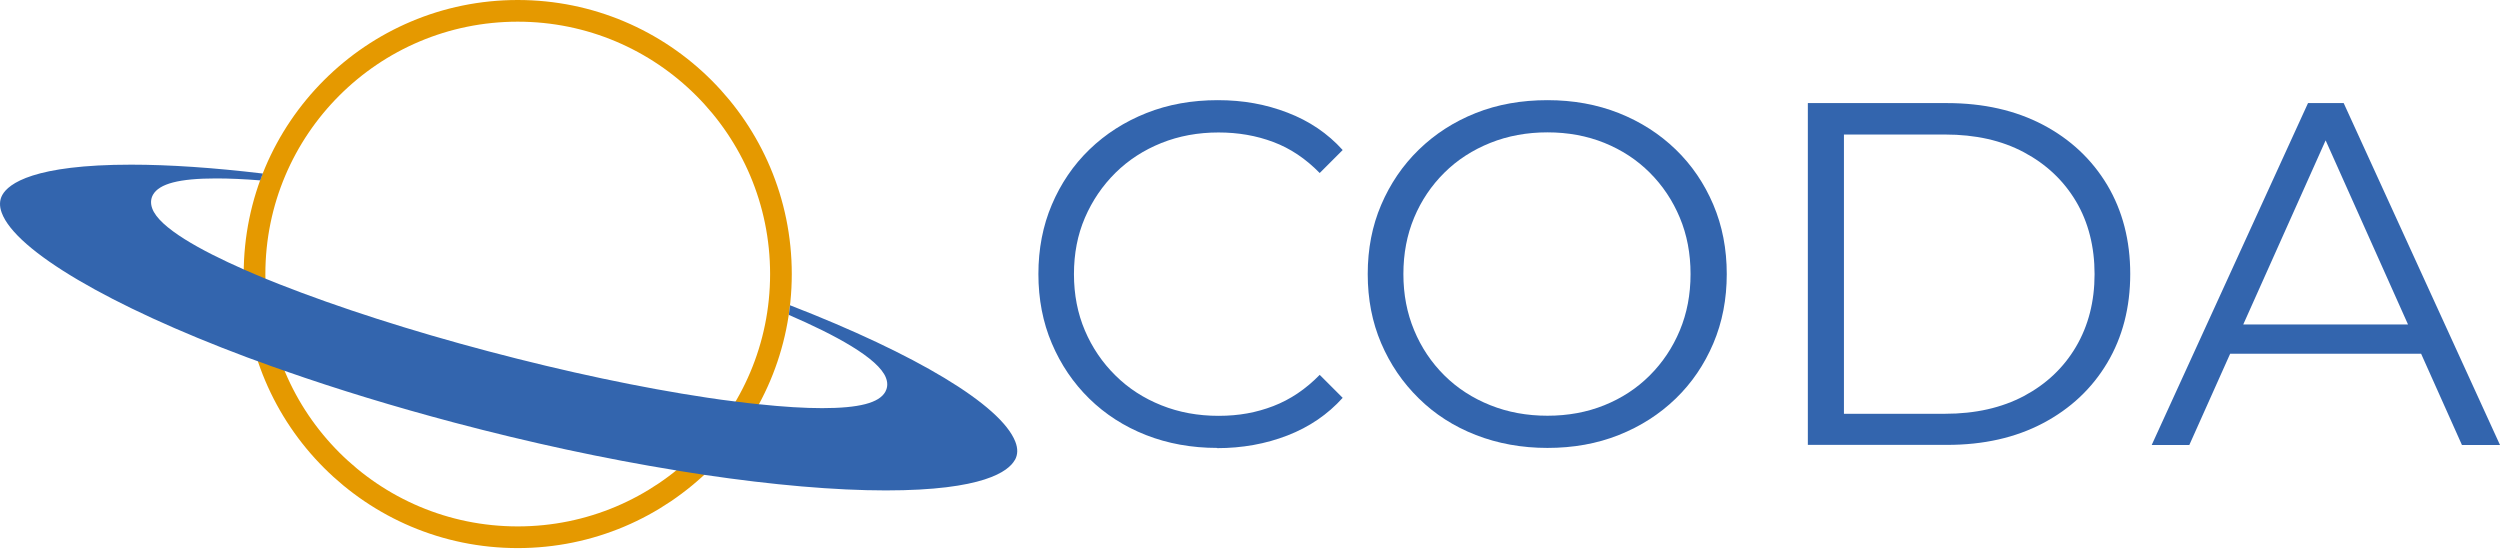
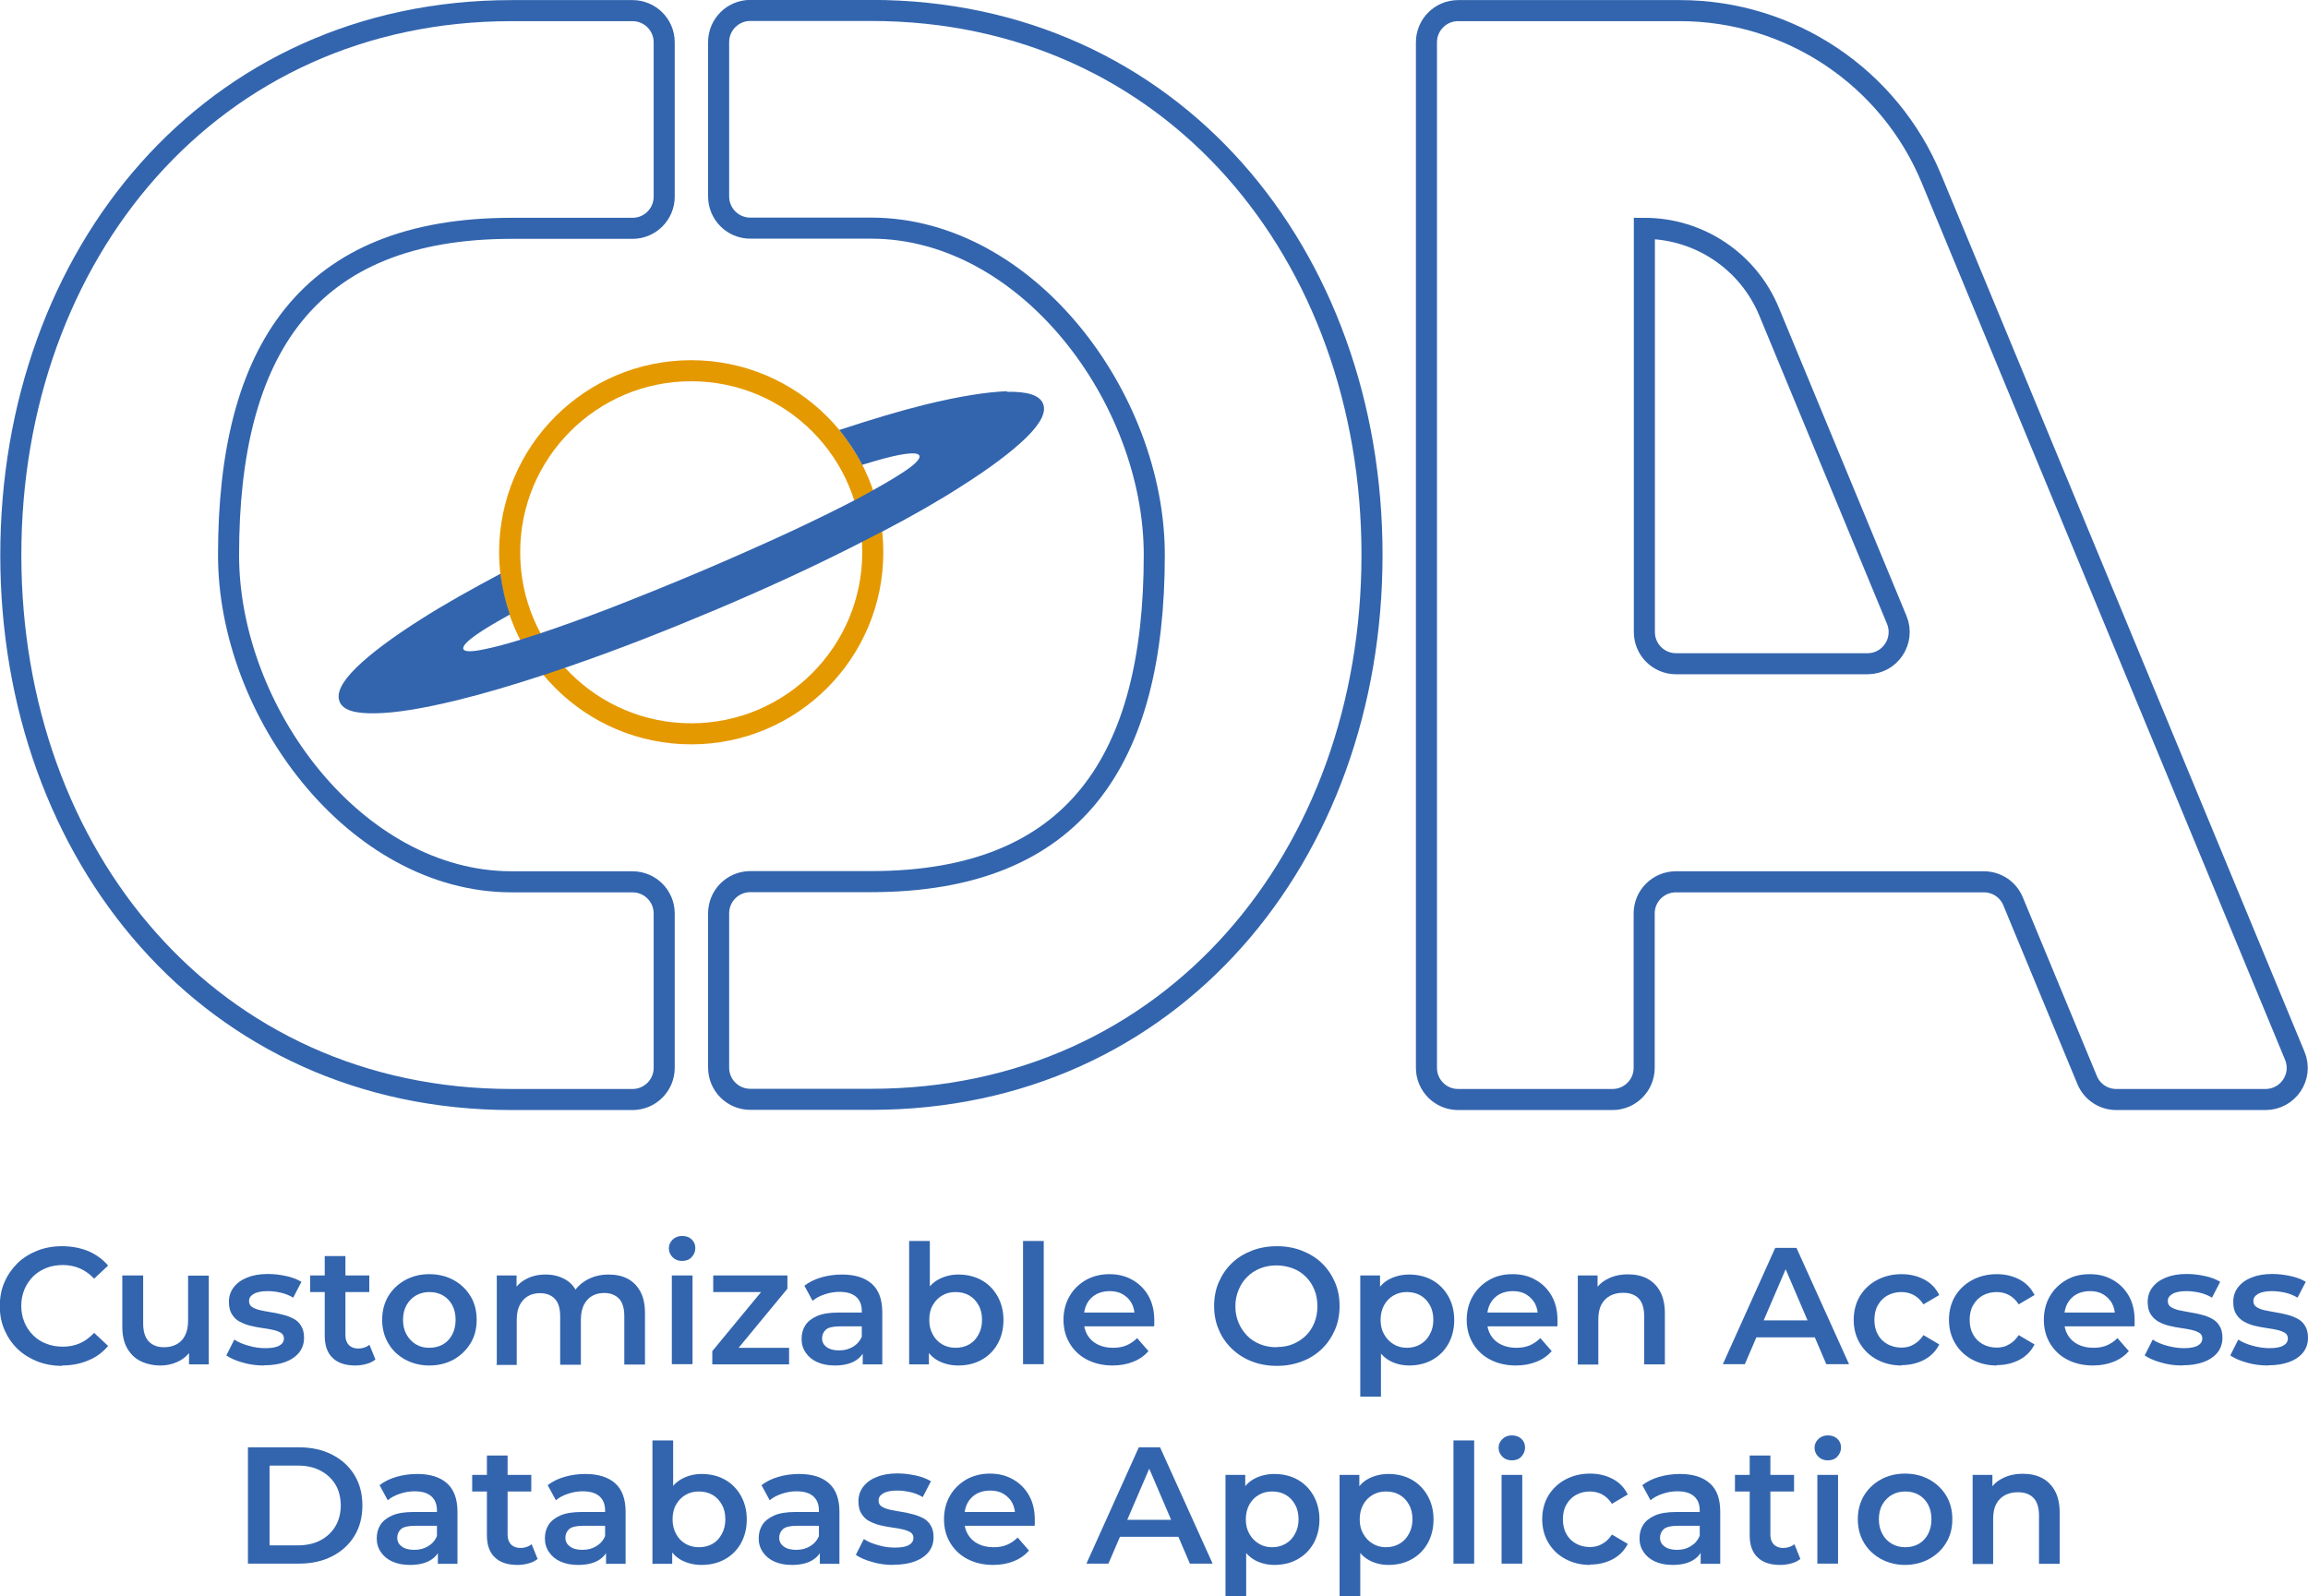
- <svg xmlns="http://www.w3.org/2000/svg" id="Ebene_2" data-name="Ebene 2" viewBox="0 0 230.62 50.56">
+ <svg xmlns="http://www.w3.org/2000/svg" id="Ebene_2" data-name="Ebene 2" viewBox="0 0 123.81 85.62">
  <defs>
    <style>
      .cls-1 {
-         fill: none;
-         stroke: #e59900;
-         stroke-miterlimit: 10;
-         stroke-width: 2px;
+         fill: #3365ae;
      }

      .cls-2 {
-         fill: #3365ae;
+         stroke: #3365ae;
+       }
+ 
+       .cls-2, .cls-3 {
+         fill: none;
+         stroke-miterlimit: 10;
+         stroke-width: 1.13px;
+       }
+ 
+       .cls-3 {
+         stroke: #e59900;
      }
    </style>
  </defs>
-   <g id="Ebene_1-2" data-name="Ebene 1">
-     <g>
+   <g id="Ebene_2-2" data-name="Ebene 2">
+     <g id="Ebene_1-2" data-name="Ebene 1-2">
      <g>
-         <circle class="cls-1" cx="47.76" cy="25.28" r="24.28" />
-         <path class="cls-2" d="M93.61,42.44c-.58,1.04-2.89,2.8-11.89,2.8h-.01c-4.67,0-10.43-.5-16.76-1.44-.7-.11-1.4-.21-2.11-.33-.16-.02-.31-.05-.47-.08-6.6-1.07-13.49-2.56-20.48-4.41-5.5-1.46-10.75-3.06-15.63-4.77-.83-.28-1.65-.58-2.45-.88h-.01c-.35-.12-.68-.24-1.02-.37C10.11,28.22,1.44,23.11.16,19.63c-.23-.62-.21-1.16.05-1.64.58-1.05,2.9-2.8,11.9-2.8,3.5,0,7.62.28,12.14.82-.09.21-.17.42-.24.63h0c-1.51-.12-2.87-.18-4.07-.18-3.4,0-5.25.48-5.83,1.51-.21.38-.23.81-.07,1.25.63,1.78,4.47,3.88,8.46,5.64.67.29,1.34.58,2,.85.43.17.85.35,1.27.51,5.44,2.14,12.11,4.29,19.3,6.19,7.1,1.88,14.07,3.36,20.14,4.27.91.14,1.79.26,2.64.36h.01c.74.1,1.45.18,2.15.25,2.23.24,4.2.36,5.83.36,3.4,0,5.26-.48,5.83-1.51.15-.27.28-.71.06-1.28-.69-1.83-4.79-4.01-8.96-5.81.04-.29.08-.59.11-.89,11.6,4.5,19.45,9.19,20.78,12.58.25.64.24,1.2-.04,1.7Z" />
+         <path class="cls-2" d="M27.45,12.25h6.48c.94,0,1.7-.76,1.7-1.7V2.27c0-.94-.76-1.7-1.7-1.7h-6.48C11.32.57.58,13.65.58,29.78h0c0,16.13,10.74,29.21,26.87,29.21h6.48c.94,0,1.7-.76,1.7-1.7v-8.28c0-.94-.76-1.7-1.7-1.7h-6.48c-8.39,0-15.19-9.14-15.19-17.53h0c0-10.97,4.22-17.53,15.19-17.53Z" />
+         <path class="cls-2" d="M46.73,47.3h-6.48c-.94,0-1.7.76-1.7,1.7v8.28c0,.94.76,1.7,1.7,1.7h6.48c16.13,0,26.87-13.08,26.87-29.21h0C73.6,13.64,62.86.56,46.73.56h-6.48c-.94,0-1.7.76-1.7,1.7v8.28c0,.94.76,1.7,1.7,1.7h6.48c8.39,0,15.19,9.14,15.19,17.53h0c0,10.97-4.22,17.53-15.19,17.53Z" />
+         <path class="cls-2" d="M90.13.57h-11.91c-.94,0-1.7.76-1.7,1.7v55.02c0,.94.76,1.7,1.7,1.7h8.28c.94,0,1.7-.76,1.7-1.7v-8.28c0-.94.76-1.7,1.7-1.7h16.52c.69,0,1.31.41,1.57,1.05l3.97,9.58c.26.64.88,1.05,1.57,1.05h8c1.21,0,2.04-1.23,1.57-2.35l-19.49-47.05c-2.26-5.46-7.59-9.02-13.49-9.02h0ZM88.21,33.92V12.25h0c2.93,0,5.57,1.76,6.69,4.47l6.85,16.54c.46,1.12-.36,2.35-1.57,2.35h-10.27c-.94,0-1.7-.76-1.7-1.7h0Z" />
      </g>
      <g>
-         <path class="cls-2" d="M112.29,41.32c-2.37,0-4.57-.4-6.58-1.19-2.01-.79-3.76-1.92-5.23-3.36-1.47-1.44-2.62-3.14-3.45-5.09-.83-1.95-1.24-4.09-1.24-6.4s.41-4.45,1.24-6.4c.83-1.95,1.98-3.65,3.47-5.09s3.24-2.56,5.25-3.36c2.01-.8,4.21-1.19,6.58-1.19s4.43.38,6.44,1.15c2.01.77,3.71,1.92,5.09,3.45l-2.12,2.12c-1.29-1.32-2.72-2.28-4.28-2.86-1.56-.59-3.25-.88-5.05-.88-1.89,0-3.65.32-5.27.97-1.62.65-3.03,1.56-4.24,2.75-1.2,1.19-2.14,2.57-2.82,4.15-.68,1.58-1.01,3.31-1.01,5.2s.34,3.63,1.01,5.2,1.61,2.96,2.82,4.15c1.2,1.19,2.61,2.1,4.24,2.75,1.62.65,3.38.97,5.27.97s3.48-.3,5.05-.9c1.56-.6,2.99-1.56,4.28-2.88l2.12,2.12c-1.38,1.53-3.08,2.69-5.09,3.47-2.01.78-4.18,1.17-6.49,1.17Z" />
-         <path class="cls-2" d="M142.75,41.32c-2.37,0-4.57-.4-6.6-1.19-2.03-.79-3.79-1.92-5.27-3.38-1.49-1.46-2.64-3.15-3.47-5.09-.83-1.94-1.24-4.06-1.24-6.38s.41-4.44,1.24-6.38c.83-1.94,1.98-3.64,3.47-5.09s3.24-2.58,5.25-3.38c2.01-.8,4.22-1.19,6.62-1.19s4.57.4,6.58,1.19c2.01.8,3.76,1.92,5.25,3.36s2.64,3.14,3.47,5.09c.83,1.95,1.24,4.09,1.24,6.4s-.41,4.45-1.24,6.4c-.83,1.95-1.98,3.65-3.47,5.09-1.49,1.44-3.24,2.56-5.25,3.36-2.01.8-4.21,1.19-6.58,1.19ZM142.75,38.35c1.89,0,3.64-.32,5.25-.97,1.61-.65,3-1.56,4.19-2.75,1.19-1.19,2.11-2.57,2.77-4.15.66-1.58.99-3.31.99-5.2s-.33-3.63-.99-5.2c-.66-1.58-1.58-2.96-2.77-4.15-1.19-1.19-2.59-2.1-4.19-2.75-1.61-.65-3.36-.97-5.25-.97s-3.65.32-5.27.97c-1.62.65-3.04,1.56-4.24,2.75-1.2,1.19-2.13,2.57-2.79,4.15-.66,1.58-.99,3.31-.99,5.2s.33,3.59.99,5.18c.66,1.59,1.59,2.98,2.79,4.17,1.2,1.19,2.61,2.1,4.24,2.75,1.62.65,3.38.97,5.27.97Z" />
-         <path class="cls-2" d="M166.77,41.05V9.51h12.84c3.36,0,6.31.67,8.85,2,2.54,1.34,4.51,3.19,5.93,5.56,1.41,2.37,2.12,5.11,2.12,8.2s-.71,5.83-2.12,8.2c-1.41,2.37-3.39,4.23-5.93,5.57-2.54,1.34-5.49,2-8.85,2h-12.84ZM170.1,38.17h9.33c2.79,0,5.22-.55,7.28-1.64,2.06-1.1,3.66-2.61,4.8-4.55,1.14-1.94,1.71-4.17,1.71-6.69s-.57-4.79-1.71-6.71c-1.14-1.92-2.74-3.43-4.8-4.53-2.06-1.1-4.48-1.64-7.28-1.64h-9.33v25.78Z" />
-         <path class="cls-2" d="M198.49,41.05l14.42-31.54h3.29l14.42,31.54h-3.51l-13.25-29.61h1.35l-13.25,29.61h-3.47ZM204.17,32.63l.99-2.7h18.34l.99,2.7h-20.32Z" />
+         <circle class="cls-3" cx="37.08" cy="29.63" r="9.74" />
+         <path class="cls-1" d="M55.95,21.65c-.19-.45-.83-.65-1.93-.63v-.03c-1.1.04-2.55.27-4.36.71-1.38.34-2.94.81-4.64,1.37.47.57.88,1.19,1.22,1.85,0,0,0,.01.01.02.82-.25,1.45-.43,1.98-.53.66-.12,1.03-.12,1.09.04.06.14-.18.42-.74.8-.43.29-1.03.65-1.75,1.05-.02,0-.03.02-.05.03-.2.11-.4.22-.62.34-.11.06-.23.12-.34.18-.98.51-2.13,1.07-3.43,1.68-1.47.68-3.07,1.39-4.81,2.13-1.75.74-3.39,1.4-4.91,1.99-1.38.53-2.59.96-3.66,1.32-.11.04-.23.08-.34.11-.24.08-.47.15-.69.22-.02,0-.04.01-.06.02-.8.25-1.46.42-1.97.52-.67.14-1.03.13-1.09-.01-.07-.15.18-.42.74-.81.43-.3,1-.63,1.75-1.05-.24-.7-.41-1.43-.5-2.19-1.54.82-2.99,1.63-4.17,2.38-1.6,1.01-2.78,1.89-3.57,2.66-.78.77-1.08,1.37-.89,1.83.19.46.83.64,1.93.62,1.1-.02,2.56-.26,4.4-.71,1.38-.34,2.92-.79,4.62-1.35,0,0,0,0,.01,0,.37-.12.76-.26,1.15-.39.17-.06.34-.11.52-.18,2.37-.82,4.9-1.81,7.6-2.95s5.16-2.28,7.37-3.4c.14-.07.27-.14.41-.21.36-.18.72-.37,1.07-.55,0,0,.02,0,.03-.01,1.59-.83,2.99-1.63,4.19-2.4,1.58-1,2.75-1.88,3.54-2.65.78-.77,1.08-1.37.89-1.82Z" />
      </g>
+     </g>
+     <g>
+       <path class="cls-1" d="M3.33,73.28c-.48,0-.92-.08-1.33-.24-.4-.16-.76-.38-1.06-.67-.3-.29-.53-.63-.7-1.02-.17-.39-.25-.81-.25-1.28s.08-.9.25-1.28c.17-.39.4-.72.7-1.02.3-.29.66-.51,1.06-.67.4-.16.85-.24,1.33-.24.51,0,.98.09,1.4.26.42.18.78.44,1.07.78l-.75.7c-.23-.24-.49-.43-.77-.55-.28-.12-.58-.18-.9-.18s-.63.05-.9.16c-.27.11-.51.26-.7.45s-.36.43-.47.7c-.11.27-.17.56-.17.88s.06.61.17.88c.11.27.27.5.47.7s.43.35.7.45c.27.11.57.16.9.16s.62-.06.9-.18c.28-.12.53-.31.77-.56l.75.7c-.29.35-.65.61-1.07.78-.42.18-.89.27-1.41.27Z" />
+       <path class="cls-1" d="M8.62,73.26c-.4,0-.76-.08-1.07-.23-.31-.15-.55-.38-.73-.7-.18-.31-.26-.71-.26-1.18v-2.72h1.12v2.58c0,.42.1.74.29.95.2.21.47.32.82.32.26,0,.49-.05.69-.16.2-.11.35-.27.45-.48.11-.21.16-.48.16-.79v-2.41h1.11v4.76h-1.06v-1.29l.19.4c-.16.3-.4.54-.7.7s-.65.25-1.02.25Z" />
+       <path class="cls-1" d="M14.16,73.26c-.4,0-.79-.05-1.15-.16-.36-.1-.65-.23-.87-.38l.43-.85c.21.14.47.25.77.33.3.09.6.13.9.13.35,0,.6-.05.75-.14.16-.09.24-.22.24-.38,0-.13-.05-.23-.16-.3s-.25-.12-.42-.16c-.17-.04-.36-.07-.58-.1-.21-.03-.42-.07-.63-.12s-.4-.13-.58-.22-.31-.23-.42-.4c-.11-.17-.16-.39-.16-.67,0-.3.09-.56.26-.78.17-.22.41-.4.73-.52.31-.13.68-.19,1.11-.19.32,0,.64.04.97.11.33.07.6.18.82.31l-.44.85c-.22-.13-.45-.22-.68-.27-.23-.05-.46-.08-.69-.08-.33,0-.58.05-.75.15-.17.1-.25.22-.25.38,0,.14.05.25.16.32.11.07.25.13.42.17.17.04.36.07.58.11.21.03.42.07.63.13.21.05.4.12.58.21.18.09.32.22.42.39.11.17.16.38.16.65,0,.3-.09.56-.26.78-.18.22-.42.39-.74.51-.32.12-.7.18-1.15.18Z" />
+       <path class="cls-1" d="M16.64,69.32v-.89h3.17v.89h-3.17ZM19.06,73.26c-.52,0-.93-.13-1.21-.4-.29-.27-.43-.67-.43-1.19v-4.28h1.11v4.24c0,.23.06.4.18.53.12.12.29.19.5.19.24,0,.45-.07.61-.2l.32.79c-.14.11-.3.19-.49.24-.19.05-.38.08-.58.08Z" />
+       <path class="cls-1" d="M23.03,73.26c-.48,0-.91-.11-1.3-.32-.38-.21-.69-.5-.9-.87-.22-.37-.33-.79-.33-1.26s.11-.9.33-1.27c.22-.36.52-.65.9-.86.38-.21.81-.32,1.3-.32s.93.11,1.31.32c.38.21.68.5.9.86.22.36.33.78.33,1.27s-.11.9-.33,1.26-.52.65-.9.87c-.39.21-.82.32-1.31.32ZM23.03,72.31c.27,0,.52-.06.73-.18s.38-.3.5-.53.18-.49.18-.79-.06-.57-.18-.79-.29-.4-.5-.52-.45-.18-.72-.18-.51.06-.72.18-.38.29-.51.52-.19.49-.19.79.06.56.19.79.29.4.51.53.45.18.71.18Z" />
+       <path class="cls-1" d="M26.65,73.19v-4.76h1.06v1.28l-.2-.38c.16-.3.39-.54.7-.7.31-.17.66-.25,1.06-.25.45,0,.83.11,1.16.33.33.22.54.56.65,1.02l-.43-.16c.15-.35.4-.64.76-.86s.77-.33,1.24-.33c.38,0,.72.07,1.01.22s.52.38.69.69c.17.31.25.7.25,1.19v2.73h-1.11v-2.59c0-.42-.09-.74-.28-.94s-.45-.31-.8-.31c-.24,0-.46.05-.65.16-.19.11-.33.27-.44.48-.1.21-.16.47-.16.79v2.42h-1.11v-2.59c0-.42-.09-.74-.28-.94s-.45-.31-.8-.31c-.24,0-.46.05-.65.16-.19.11-.33.27-.44.48s-.16.47-.16.79v2.42h-1.11Z" />
+       <path class="cls-1" d="M36.59,67.65c-.21,0-.38-.07-.51-.2-.13-.13-.2-.29-.2-.48,0-.18.07-.33.2-.46.13-.13.3-.2.51-.2s.38.06.51.18.2.28.2.47-.07.35-.2.49-.3.2-.52.2ZM36.04,73.19v-4.76h1.11v4.76h-1.11Z" />
+       <path class="cls-1" d="M38.21,73.19v-.7l2.93-3.55.21.38h-3.09v-.89h3.98v.71l-2.93,3.55-.22-.38h3.24v.89h-4.11Z" />
+       <path class="cls-1" d="M44.78,73.26c-.36,0-.67-.06-.94-.18-.27-.12-.47-.29-.62-.51-.15-.22-.22-.46-.22-.73s.06-.51.19-.72.34-.38.63-.51.68-.19,1.16-.19h1.38v.74h-1.3c-.37,0-.63.06-.76.18s-.2.28-.2.46c0,.2.08.35.24.47.16.12.38.18.67.18s.52-.06.74-.19.38-.31.48-.55l.18.67c-.11.28-.3.5-.57.65-.27.15-.62.23-1.05.23ZM46.28,73.19v-.97l-.05-.2v-1.68c0-.33-.1-.58-.3-.76-.2-.18-.5-.27-.9-.27-.26,0-.52.04-.78.13-.26.08-.48.2-.66.35l-.44-.81c.26-.2.57-.35.92-.45.35-.1.72-.15,1.1-.15.7,0,1.23.17,1.6.5s.56.84.56,1.53v2.79h-1.05Z" />
+       <path class="cls-1" d="M48.77,73.19v-6.61h1.11v2.96l-.09,1.27.04,1.27v1.12h-1.06ZM51.4,73.26c-.4,0-.76-.09-1.08-.26s-.57-.45-.74-.81c-.18-.36-.26-.82-.26-1.37s.09-1.02.28-1.38c.18-.36.43-.63.75-.8s.67-.26,1.06-.26c.46,0,.88.1,1.24.3.36.2.65.49.86.86.21.37.32.8.32,1.28s-.11.92-.32,1.29c-.21.37-.5.65-.86.85-.36.2-.78.3-1.24.3ZM51.26,72.31c.27,0,.52-.06.73-.18.21-.12.38-.3.5-.53.13-.23.19-.49.19-.79s-.06-.57-.19-.79c-.12-.22-.29-.4-.5-.52-.21-.12-.45-.18-.73-.18s-.5.06-.71.18c-.21.12-.38.29-.51.52-.13.22-.19.49-.19.79s.06.56.19.79c.12.23.29.4.51.53.21.12.45.18.71.18Z" />
+       <path class="cls-1" d="M54.88,73.19v-6.61h1.11v6.61h-1.11Z" />
+       <path class="cls-1" d="M59.69,73.26c-.53,0-.99-.11-1.39-.32-.4-.21-.7-.5-.92-.87-.22-.37-.33-.79-.33-1.26s.11-.9.32-1.26c.21-.37.5-.65.87-.87.37-.21.8-.32,1.27-.32s.88.1,1.24.31c.36.2.65.49.86.86.21.37.31.81.31,1.31,0,.04,0,.09,0,.16,0,.06,0,.12-.01.16h-3.97v-.74h3.38l-.45.23c0-.27-.05-.51-.16-.72s-.28-.37-.48-.49c-.2-.12-.44-.17-.71-.17s-.51.06-.72.17c-.21.12-.37.28-.49.5-.11.21-.17.46-.17.74v.18c0,.29.06.54.19.76.13.22.31.39.55.51s.51.18.83.18c.27,0,.51-.04.72-.13s.4-.22.57-.39l.61.7c-.22.25-.49.44-.82.57-.32.13-.69.2-1.11.2Z" />
+       <path class="cls-1" d="M68.49,73.28c-.48,0-.93-.08-1.34-.24-.41-.16-.77-.39-1.07-.68-.3-.29-.54-.63-.7-1.02-.17-.39-.25-.81-.25-1.27s.08-.89.25-1.28c.17-.39.4-.73.7-1.02.3-.29.66-.51,1.07-.67.41-.16.86-.24,1.35-.24s.93.08,1.34.24.77.38,1.07.67c.3.29.53.63.7,1.02.17.39.25.82.25,1.28s-.08.89-.25,1.28c-.17.39-.4.73-.7,1.02-.3.29-.66.52-1.07.67-.41.16-.86.24-1.34.24ZM68.49,72.27c.31,0,.61-.05.87-.16.26-.11.49-.26.69-.45.2-.2.35-.43.46-.7.11-.27.16-.56.16-.88s-.05-.61-.16-.88c-.11-.27-.26-.5-.46-.7s-.43-.35-.7-.45-.56-.16-.87-.16-.61.05-.88.16c-.27.11-.5.26-.7.46s-.35.43-.46.7-.17.56-.17.88.06.61.17.87c.11.27.27.5.46.7s.43.35.7.46c.27.11.56.16.88.16Z" />
+       <path class="cls-1" d="M72.97,74.92v-6.49h1.06v1.12l-.04,1.27.09,1.27v2.84h-1.11ZM75.6,73.26c-.39,0-.75-.09-1.06-.26-.32-.18-.56-.45-.75-.81-.19-.36-.28-.82-.28-1.37s.09-1.02.26-1.38c.18-.36.42-.63.74-.8s.68-.26,1.08-.26c.46,0,.88.1,1.24.3.36.2.65.49.86.86.21.37.32.8.32,1.28s-.11.92-.32,1.29c-.21.37-.5.65-.86.85s-.77.3-1.24.3ZM75.47,72.31c.27,0,.51-.06.73-.19s.38-.3.5-.53c.13-.23.19-.49.19-.78s-.06-.57-.19-.79c-.12-.22-.29-.4-.5-.52s-.45-.18-.73-.18-.5.06-.71.18c-.21.12-.38.29-.51.52-.12.22-.19.49-.19.79s.06.56.19.78c.13.23.29.4.51.53.21.13.45.19.71.19Z" />
+       <path class="cls-1" d="M81.32,73.26c-.53,0-.99-.11-1.39-.32-.4-.21-.7-.5-.92-.87-.22-.37-.33-.79-.33-1.26s.11-.9.32-1.26c.21-.37.5-.65.87-.87s.79-.32,1.27-.32.88.1,1.24.31c.36.2.65.49.86.86.21.37.31.81.31,1.31,0,.04,0,.09,0,.16s0,.12-.01.16h-3.97v-.74h3.38l-.45.23c0-.27-.05-.51-.16-.72-.12-.21-.28-.37-.48-.49-.2-.12-.44-.17-.71-.17s-.51.06-.72.17c-.21.12-.37.28-.49.5-.11.21-.17.46-.17.74v.18c0,.29.06.54.19.76.13.22.31.39.55.51.24.12.51.18.83.18.27,0,.51-.04.72-.13s.4-.22.57-.39l.61.7c-.22.25-.49.44-.82.57-.32.13-.69.2-1.11.2Z" />
+       <path class="cls-1" d="M84.64,73.19v-4.76h1.06v1.29l-.19-.4c.16-.3.4-.54.72-.7.32-.17.69-.25,1.1-.25.39,0,.73.07,1.02.22s.53.38.7.69.26.7.26,1.19v2.73h-1.11v-2.59c0-.42-.1-.74-.29-.94-.2-.21-.48-.31-.84-.31-.26,0-.49.05-.7.16-.2.11-.36.27-.47.48s-.16.48-.16.8v2.41h-1.11Z" />
+       <path class="cls-1" d="M92.42,73.19l2.81-6.24h1.14l2.82,6.24h-1.22l-2.41-5.63h.46l-2.42,5.63h-1.19ZM93.71,71.75l.32-.91h3.36l.31.91h-3.99Z" />
+       <path class="cls-1" d="M102.01,73.26c-.5,0-.94-.11-1.33-.32-.39-.21-.69-.5-.91-.87s-.33-.79-.33-1.26.11-.9.33-1.27c.22-.36.52-.65.91-.86s.83-.32,1.33-.32c.46,0,.86.1,1.22.29.36.19.62.47.8.83l-.85.5c-.14-.22-.32-.39-.52-.5-.21-.11-.43-.16-.66-.16-.27,0-.52.06-.74.18s-.39.29-.52.52c-.13.22-.19.49-.19.79s.06.57.19.79c.12.23.3.4.52.52s.47.18.74.18c.24,0,.46-.05.66-.17.2-.11.38-.28.52-.5l.85.5c-.18.36-.45.63-.8.82-.36.19-.76.29-1.22.29Z" />
+       <path class="cls-1" d="M107.12,73.26c-.5,0-.94-.11-1.33-.32-.39-.21-.69-.5-.91-.87s-.33-.79-.33-1.26.11-.9.33-1.27c.22-.36.52-.65.91-.86s.83-.32,1.33-.32c.46,0,.86.1,1.22.29.36.19.62.47.8.83l-.85.5c-.14-.22-.32-.39-.52-.5-.21-.11-.43-.16-.66-.16-.27,0-.52.06-.74.18s-.39.29-.52.52c-.13.22-.19.49-.19.79s.06.57.19.79c.12.23.3.4.52.52s.47.18.74.18c.24,0,.46-.05.66-.17.2-.11.38-.28.52-.5l.85.5c-.18.36-.45.63-.8.82-.36.19-.76.29-1.22.29Z" />
+       <path class="cls-1" d="M112.28,73.26c-.53,0-.99-.11-1.39-.32-.4-.21-.7-.5-.92-.87-.22-.37-.33-.79-.33-1.26s.11-.9.32-1.26c.21-.37.5-.65.87-.87s.79-.32,1.27-.32.88.1,1.24.31c.36.2.65.49.86.86.21.37.31.81.31,1.31,0,.04,0,.09,0,.16s0,.12-.01.16h-3.97v-.74h3.38l-.45.23c0-.27-.05-.51-.16-.72-.12-.21-.28-.37-.48-.49-.2-.12-.44-.17-.71-.17s-.51.06-.72.17c-.21.12-.37.28-.49.5-.11.21-.17.46-.17.74v.18c0,.29.06.54.19.76.13.22.31.39.55.51.24.12.51.18.83.18.27,0,.51-.04.72-.13s.4-.22.57-.39l.61.7c-.22.25-.49.44-.82.57-.32.13-.69.2-1.11.2Z" />
+       <path class="cls-1" d="M117.07,73.26c-.4,0-.79-.05-1.15-.16-.36-.1-.65-.23-.87-.38l.43-.85c.21.14.47.25.77.33s.6.13.9.13c.35,0,.6-.05.75-.14.16-.09.24-.22.24-.38,0-.13-.05-.23-.16-.3s-.25-.12-.42-.16c-.17-.04-.36-.07-.57-.1-.21-.03-.42-.07-.63-.12s-.4-.13-.57-.22c-.17-.1-.31-.23-.42-.4-.11-.17-.16-.39-.16-.67,0-.3.09-.56.26-.78.17-.22.41-.4.73-.52.31-.13.68-.19,1.11-.19.32,0,.64.04.97.11.33.07.61.18.82.31l-.44.85c-.22-.13-.45-.22-.68-.27-.23-.05-.46-.08-.69-.08-.33,0-.58.05-.75.15s-.25.22-.25.38c0,.14.05.25.16.32.11.07.25.13.42.17.17.04.36.07.57.11s.42.07.63.13c.21.05.4.12.57.21.18.09.32.22.42.39.11.17.16.38.16.65,0,.3-.09.56-.26.78-.18.22-.42.39-.74.51-.32.12-.7.18-1.14.18Z" />
+       <path class="cls-1" d="M121.66,73.26c-.4,0-.79-.05-1.15-.16-.36-.1-.65-.23-.87-.38l.43-.85c.21.14.47.25.77.33s.6.13.9.13c.35,0,.6-.05.75-.14.16-.09.24-.22.24-.38,0-.13-.05-.23-.16-.3s-.25-.12-.42-.16c-.17-.04-.36-.07-.57-.1-.21-.03-.42-.07-.63-.12s-.4-.13-.57-.22c-.17-.1-.31-.23-.42-.4-.11-.17-.16-.39-.16-.67,0-.3.09-.56.26-.78.17-.22.41-.4.73-.52.31-.13.68-.19,1.11-.19.32,0,.64.04.97.11.33.07.61.18.82.31l-.44.85c-.22-.13-.45-.22-.68-.27-.23-.05-.46-.08-.69-.08-.33,0-.58.05-.75.15s-.25.22-.25.38c0,.14.05.25.16.32.11.07.25.13.42.17.17.04.36.07.57.11s.42.07.63.13c.21.05.4.12.57.21.18.09.32.22.42.39.11.17.16.38.16.65,0,.3-.09.56-.26.78-.18.22-.42.39-.74.51-.32.12-.7.18-1.14.18Z" />
+       <path class="cls-1" d="M13.3,83.89v-6.24h2.74c.67,0,1.26.13,1.77.39s.91.62,1.2,1.09c.29.47.43,1.02.43,1.64s-.14,1.17-.43,1.64c-.29.47-.69.83-1.2,1.09-.51.26-1.1.39-1.77.39h-2.74ZM14.46,82.91h1.51c.47,0,.88-.09,1.22-.27s.61-.43.8-.75.29-.7.29-1.12-.1-.82-.29-1.13c-.19-.31-.46-.56-.8-.74-.34-.18-.75-.27-1.22-.27h-1.51v4.28Z" />
+       <path class="cls-1" d="M21.99,83.96c-.36,0-.67-.06-.94-.18-.27-.12-.47-.29-.62-.51-.15-.22-.22-.46-.22-.73s.06-.51.19-.72.34-.38.63-.51.68-.19,1.16-.19h1.38v.74h-1.3c-.37,0-.63.06-.76.18s-.2.28-.2.46c0,.2.08.35.24.47.16.12.38.18.67.18s.52-.06.74-.19.38-.31.48-.55l.18.67c-.11.28-.3.5-.57.65-.27.15-.62.23-1.05.23ZM23.49,83.89v-.97l-.05-.2v-1.68c0-.33-.1-.58-.3-.76-.2-.18-.5-.27-.9-.27-.26,0-.52.04-.78.13-.26.08-.48.2-.66.35l-.44-.81c.26-.2.57-.35.92-.45.35-.1.72-.15,1.1-.15.7,0,1.23.17,1.6.5s.56.84.56,1.53v2.79h-1.05Z" />
+       <path class="cls-1" d="M25.33,80.02v-.89h3.17v.89h-3.17ZM27.76,83.96c-.52,0-.93-.13-1.21-.4-.29-.27-.43-.67-.43-1.19v-4.28h1.11v4.24c0,.23.06.4.18.53.12.12.29.19.5.19.24,0,.45-.07.61-.2l.32.79c-.14.11-.3.19-.49.24-.19.05-.38.08-.58.08Z" />
+       <path class="cls-1" d="M31.01,83.96c-.36,0-.67-.06-.94-.18-.27-.12-.47-.29-.62-.51-.15-.22-.22-.46-.22-.73s.06-.51.19-.72.34-.38.63-.51.68-.19,1.16-.19h1.38v.74h-1.3c-.37,0-.63.06-.76.18s-.2.28-.2.46c0,.2.08.35.24.47.16.12.38.18.67.18s.52-.06.74-.19.38-.31.48-.55l.18.67c-.11.28-.3.5-.57.65-.27.15-.62.23-1.05.23ZM32.51,83.89v-.97l-.05-.2v-1.68c0-.33-.1-.58-.3-.76-.2-.18-.5-.27-.9-.27-.26,0-.52.04-.78.13-.26.08-.48.2-.66.35l-.44-.81c.26-.2.57-.35.92-.45.35-.1.72-.15,1.1-.15.7,0,1.23.17,1.6.5s.56.84.56,1.53v2.79h-1.05Z" />
+       <path class="cls-1" d="M35,83.89v-6.61h1.11v2.96l-.09,1.27.04,1.27v1.12h-1.06ZM37.63,83.96c-.4,0-.76-.09-1.08-.26s-.57-.45-.74-.81c-.18-.36-.26-.82-.26-1.37s.09-1.02.28-1.38c.18-.36.43-.63.75-.8s.67-.26,1.06-.26c.46,0,.88.1,1.24.3.36.2.65.49.86.86.21.37.32.8.32,1.28s-.11.92-.32,1.29c-.21.37-.5.65-.86.85-.36.2-.78.3-1.24.3ZM37.49,83.01c.27,0,.52-.06.73-.18.21-.12.38-.3.5-.53.13-.23.19-.49.19-.79s-.06-.57-.19-.79c-.12-.22-.29-.4-.5-.52-.21-.12-.45-.18-.73-.18s-.5.06-.71.18c-.21.12-.38.29-.51.52-.13.22-.19.49-.19.79s.06.56.19.79c.12.23.29.4.51.53.21.12.45.18.71.18Z" />
+       <path class="cls-1" d="M42.48,83.96c-.36,0-.67-.06-.94-.18-.27-.12-.47-.29-.62-.51-.15-.22-.22-.46-.22-.73s.06-.51.19-.72.34-.38.63-.51.68-.19,1.16-.19h1.38v.74h-1.3c-.37,0-.63.06-.76.18s-.2.28-.2.46c0,.2.08.35.24.47.16.12.38.18.67.18s.52-.06.74-.19.38-.31.48-.55l.18.67c-.11.28-.3.5-.57.65-.27.15-.62.23-1.05.23ZM43.98,83.89v-.97l-.05-.2v-1.68c0-.33-.1-.58-.3-.76-.2-.18-.5-.27-.9-.27-.26,0-.52.04-.78.13-.26.08-.48.2-.66.35l-.44-.81c.26-.2.57-.35.92-.45.35-.1.72-.15,1.1-.15.7,0,1.23.17,1.6.5s.56.84.56,1.53v2.79h-1.05Z" />
+       <path class="cls-1" d="M47.93,83.96c-.4,0-.79-.05-1.15-.16-.36-.1-.65-.23-.87-.38l.43-.85c.21.14.47.25.77.33.3.09.6.13.9.13.35,0,.6-.05.75-.14.16-.09.24-.22.24-.38,0-.13-.05-.23-.16-.3s-.25-.12-.42-.16c-.17-.04-.36-.07-.58-.1-.21-.03-.42-.07-.63-.12s-.4-.13-.58-.22-.31-.23-.42-.4c-.11-.17-.16-.39-.16-.67,0-.3.09-.56.26-.78.17-.22.41-.4.73-.52.31-.13.68-.19,1.11-.19.32,0,.64.04.97.11.33.07.6.18.82.31l-.44.85c-.22-.13-.45-.22-.68-.27-.23-.05-.46-.08-.69-.08-.33,0-.58.05-.75.15-.17.1-.25.22-.25.38,0,.14.05.25.16.32.11.07.25.13.42.17.17.04.36.07.58.11.21.03.42.07.63.13.21.05.4.12.58.21.18.09.32.22.42.39.11.17.16.38.16.65,0,.3-.09.56-.26.78-.18.22-.42.39-.74.51-.32.12-.7.18-1.15.18Z" />
+       <path class="cls-1" d="M53.28,83.96c-.53,0-.99-.11-1.39-.32-.4-.21-.7-.5-.92-.87-.22-.37-.33-.79-.33-1.26s.11-.9.32-1.26c.21-.37.5-.65.87-.87.37-.21.8-.32,1.27-.32s.88.1,1.24.31c.36.2.65.49.86.86.21.37.31.81.31,1.31,0,.04,0,.09,0,.16,0,.06,0,.12-.01.16h-3.97v-.74h3.38l-.45.23c0-.27-.05-.51-.16-.72s-.28-.37-.48-.49c-.2-.12-.44-.17-.71-.17s-.51.06-.72.17c-.21.12-.37.28-.49.5-.11.21-.17.46-.17.74v.18c0,.29.06.54.19.76.13.22.31.39.55.51s.51.18.83.18c.27,0,.51-.04.72-.13s.4-.22.57-.39l.61.7c-.22.25-.49.44-.82.57-.32.13-.69.2-1.11.2Z" />
+       <path class="cls-1" d="M58.28,83.89l2.81-6.24h1.14l2.82,6.24h-1.22l-2.41-5.63h.46l-2.42,5.63h-1.19ZM59.57,82.45l.32-.91h3.36l.31.91h-3.99Z" />
+       <path class="cls-1" d="M65.74,85.62v-6.49h1.06v1.12l-.04,1.27.09,1.27v2.84h-1.11ZM68.37,83.96c-.39,0-.75-.09-1.06-.26-.32-.18-.56-.45-.75-.81-.19-.36-.28-.82-.28-1.37s.09-1.02.26-1.38c.18-.36.42-.63.74-.8s.68-.26,1.08-.26c.46,0,.88.1,1.24.3.36.2.65.49.86.86.21.37.32.8.32,1.28s-.11.92-.32,1.29c-.21.37-.5.65-.86.85s-.77.3-1.24.3ZM68.24,83.01c.27,0,.51-.06.73-.19s.38-.3.5-.53c.13-.23.19-.49.19-.78s-.06-.57-.19-.79c-.12-.22-.29-.4-.5-.52s-.45-.18-.73-.18-.5.06-.71.18c-.21.12-.38.29-.51.52-.12.22-.19.49-.19.79s.06.56.19.78c.13.23.29.4.51.53.21.13.45.19.71.19Z" />
+       <path class="cls-1" d="M71.86,85.62v-6.49h1.06v1.12l-.04,1.27.09,1.27v2.84h-1.11ZM74.49,83.96c-.39,0-.75-.09-1.06-.26-.32-.18-.56-.45-.75-.81-.19-.36-.28-.82-.28-1.37s.09-1.02.26-1.38c.18-.36.42-.63.74-.8s.68-.26,1.08-.26c.46,0,.88.1,1.24.3.36.2.65.49.86.86.21.37.32.8.32,1.28s-.11.92-.32,1.29c-.21.37-.5.65-.86.85s-.77.3-1.24.3ZM74.35,83.01c.27,0,.51-.06.73-.19s.38-.3.5-.53c.13-.23.19-.49.19-.78s-.06-.57-.19-.79c-.12-.22-.29-.4-.5-.52s-.45-.18-.73-.18-.5.06-.71.18c-.21.12-.38.29-.51.52-.12.22-.19.49-.19.79s.06.56.19.78c.13.23.29.4.51.53.21.13.45.19.71.19Z" />
+       <path class="cls-1" d="M77.97,83.89v-6.61h1.11v6.61h-1.11Z" />
+       <path class="cls-1" d="M81.1,78.35c-.21,0-.38-.07-.51-.2-.13-.13-.2-.29-.2-.48,0-.18.07-.33.2-.46s.3-.2.51-.2.38.06.51.18.2.28.2.47-.07.35-.2.49-.3.2-.52.2ZM80.55,83.89v-4.76h1.11v4.76h-1.11Z" />
+       <path class="cls-1" d="M85.3,83.96c-.5,0-.94-.11-1.33-.32-.39-.21-.69-.5-.91-.87s-.33-.79-.33-1.26.11-.9.33-1.27c.22-.36.52-.65.91-.86s.83-.32,1.33-.32c.46,0,.86.1,1.22.29.36.19.62.47.8.83l-.85.5c-.14-.22-.32-.39-.52-.5-.21-.11-.43-.16-.66-.16-.27,0-.52.06-.74.18s-.39.29-.52.52c-.13.22-.19.49-.19.79s.06.57.19.79c.12.23.3.4.52.52s.47.18.74.18c.24,0,.46-.05.66-.17.2-.11.38-.28.52-.5l.85.5c-.18.36-.45.63-.8.82-.36.19-.76.29-1.22.29Z" />
+       <path class="cls-1" d="M89.73,83.96c-.36,0-.67-.06-.94-.18-.27-.12-.47-.29-.62-.51-.15-.22-.22-.46-.22-.73s.06-.51.19-.72c.13-.21.34-.38.63-.51s.68-.19,1.16-.19h1.38v.74h-1.3c-.37,0-.63.06-.76.18-.13.12-.2.28-.2.46,0,.2.08.35.24.47.16.12.38.18.67.18s.52-.06.73-.19c.22-.13.38-.31.48-.55l.18.67c-.11.28-.3.5-.57.65s-.62.23-1.05.23ZM91.23,83.89v-.97l-.05-.2v-1.68c0-.33-.1-.58-.3-.76-.2-.18-.5-.27-.9-.27-.26,0-.52.04-.78.13-.26.08-.48.2-.66.35l-.44-.81c.26-.2.57-.35.92-.45.35-.1.72-.15,1.1-.15.7,0,1.23.17,1.6.5.38.33.56.84.56,1.53v2.79h-1.05Z" />
+       <path class="cls-1" d="M93.07,80.02v-.89h3.17v.89h-3.17ZM95.5,83.96c-.52,0-.93-.13-1.21-.4-.29-.27-.43-.67-.43-1.19v-4.28h1.11v4.24c0,.23.06.4.18.53.12.12.29.19.5.19.24,0,.45-.07.61-.2l.32.79c-.14.11-.3.19-.49.24-.19.05-.38.08-.58.08Z" />
+       <path class="cls-1" d="M98.05,78.35c-.21,0-.38-.07-.51-.2-.13-.13-.2-.29-.2-.48,0-.18.07-.33.2-.46s.3-.2.51-.2.38.06.51.18.2.28.2.47-.07.35-.2.49-.3.2-.52.2ZM97.49,83.89v-4.76h1.11v4.76h-1.11Z" />
+       <path class="cls-1" d="M102.2,83.96c-.48,0-.91-.11-1.3-.32-.38-.21-.69-.5-.91-.87-.22-.37-.33-.79-.33-1.26s.11-.9.33-1.27c.22-.36.52-.65.9-.86.38-.21.81-.32,1.3-.32s.93.11,1.31.32.68.5.9.86c.22.36.33.78.33,1.27s-.11.9-.33,1.26c-.22.37-.52.65-.91.87-.39.21-.82.32-1.31.32ZM102.2,83.01c.27,0,.52-.06.73-.18.21-.12.38-.3.5-.53s.18-.49.18-.79-.06-.57-.18-.79-.29-.4-.5-.52c-.21-.12-.45-.18-.72-.18s-.51.06-.72.18c-.21.12-.38.29-.51.52-.13.22-.19.49-.19.79s.06.56.19.79c.12.23.29.4.51.53.21.12.45.18.71.18Z" />
+       <path class="cls-1" d="M105.82,83.89v-4.76h1.06v1.29l-.19-.4c.16-.3.4-.54.72-.7.32-.17.69-.25,1.1-.25.39,0,.73.07,1.02.22s.53.38.7.69.26.7.26,1.19v2.73h-1.11v-2.59c0-.42-.1-.74-.29-.94-.2-.21-.48-.31-.84-.31-.26,0-.49.05-.7.16-.2.11-.36.27-.47.48s-.16.48-.16.8v2.41h-1.11Z" />
    </g>
  </g>
</svg>
